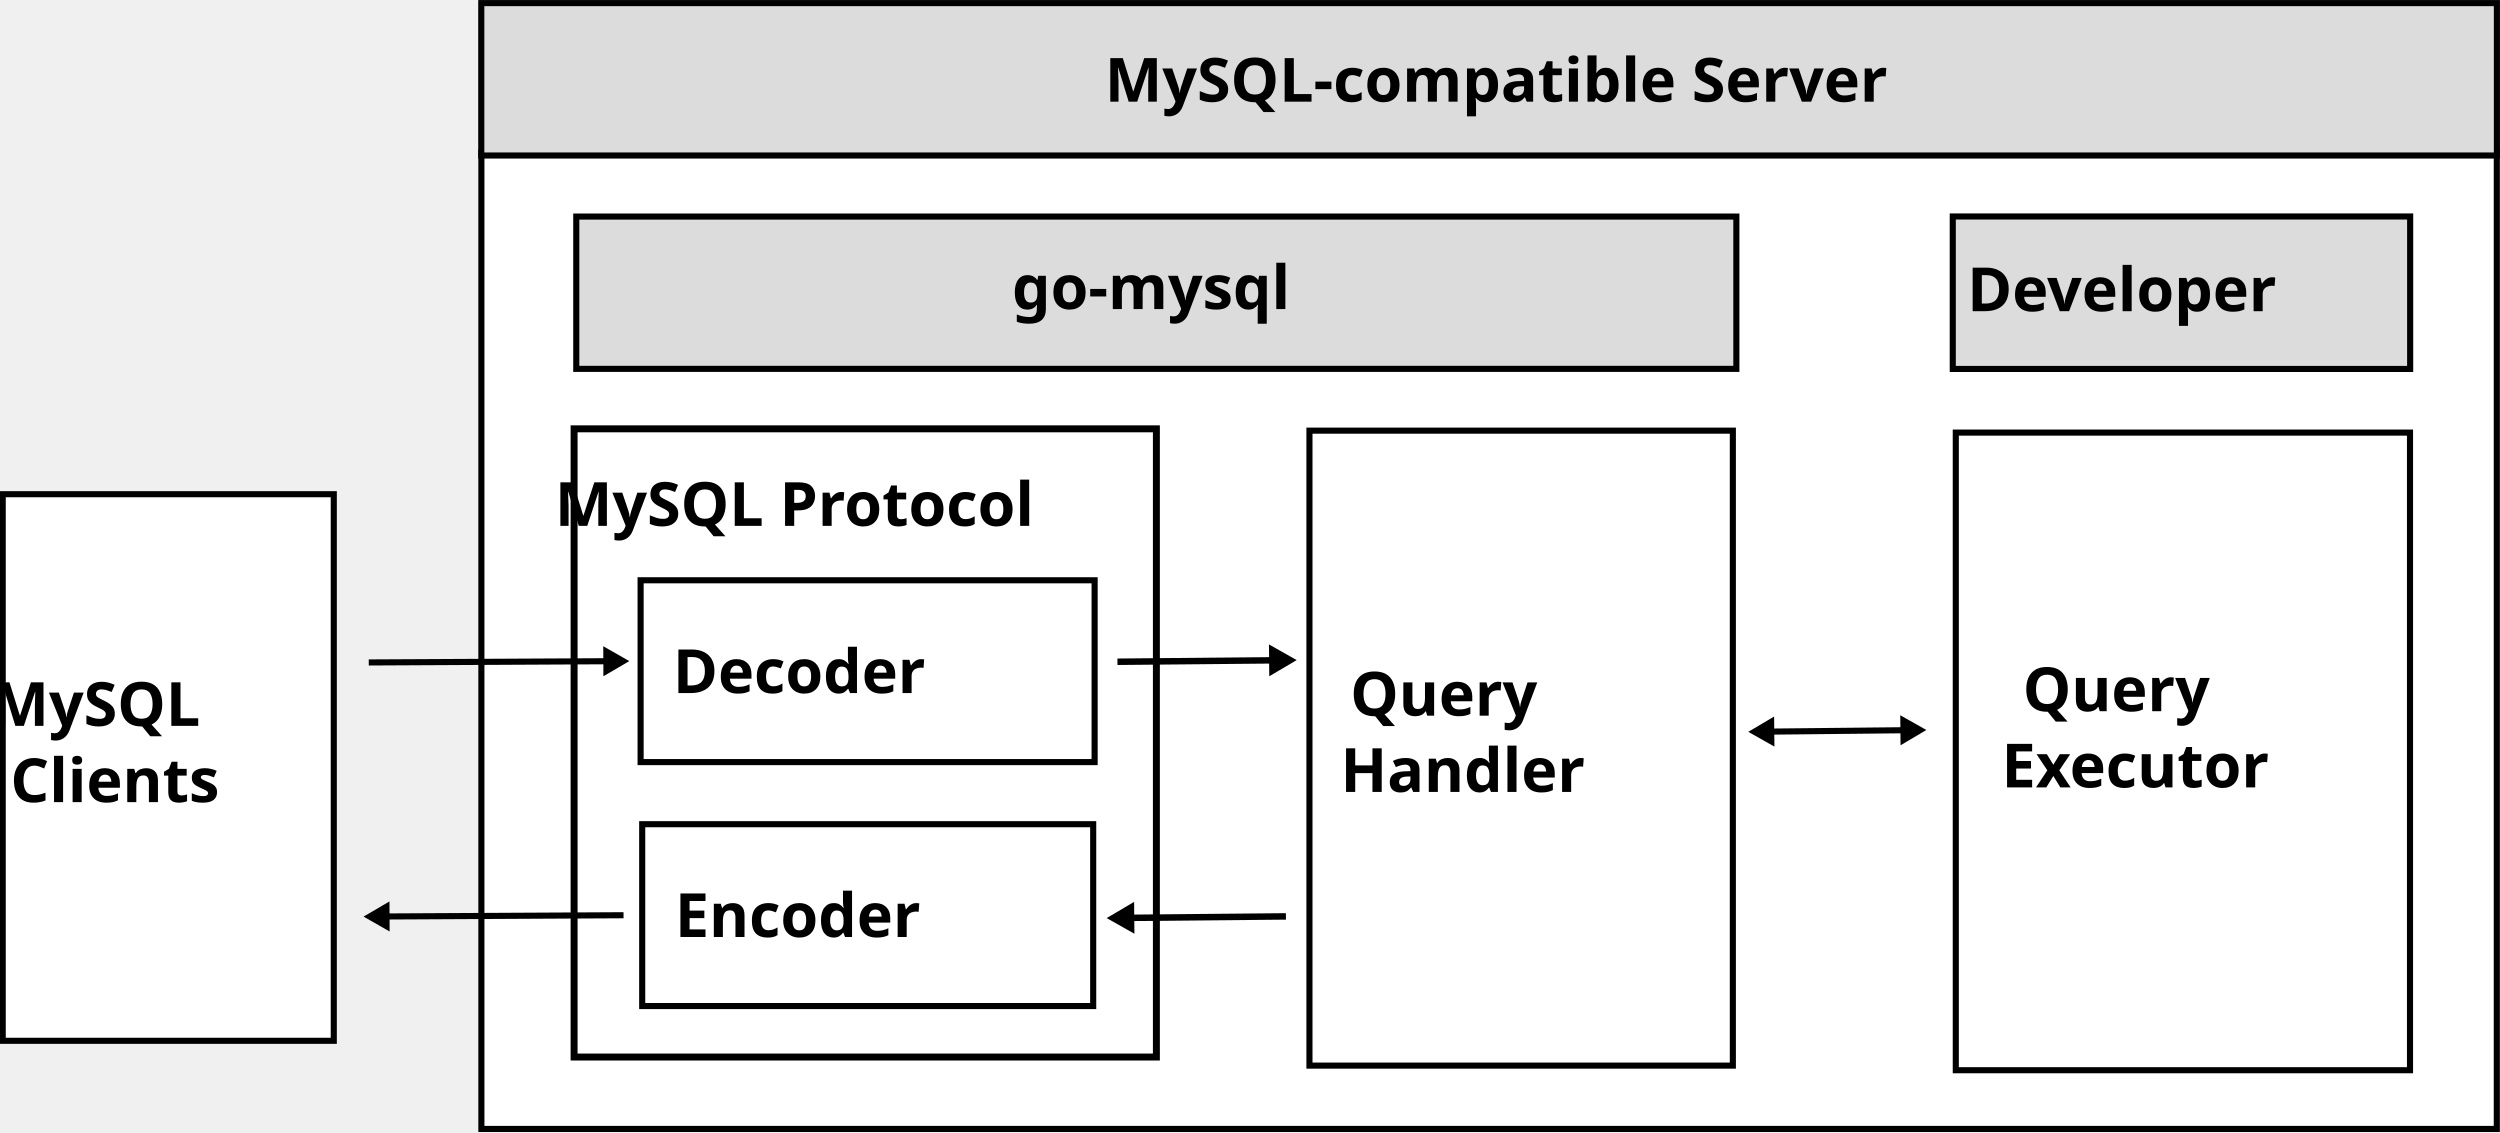
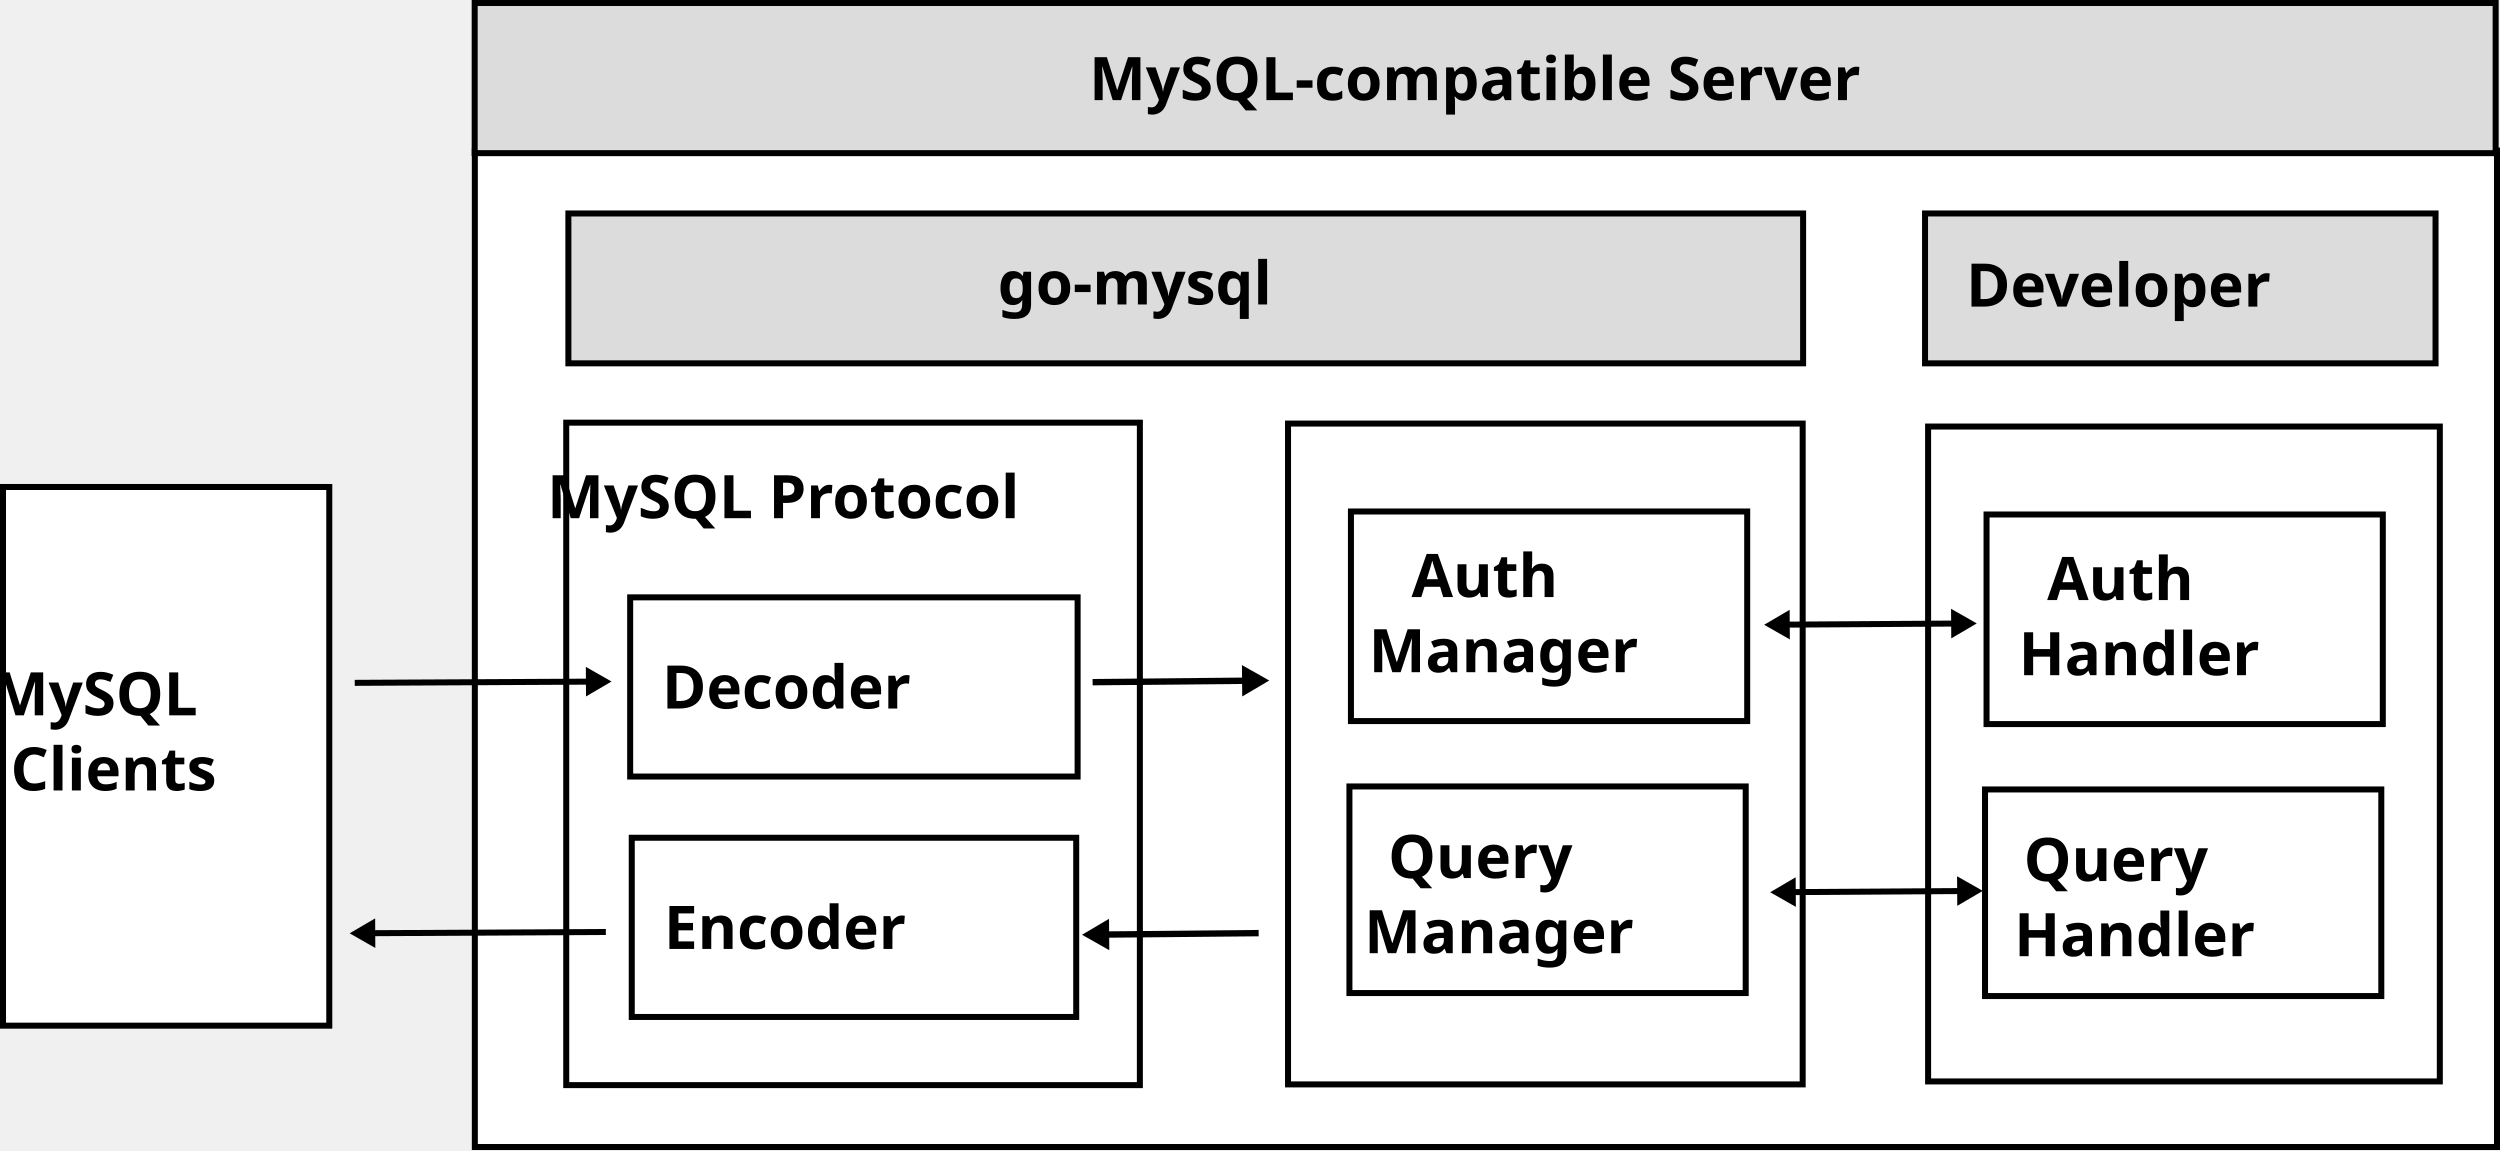
- <svg xmlns="http://www.w3.org/2000/svg" xmlns:xlink="http://www.w3.org/1999/xlink" width="409.929" height="185.623" id="svg2" version="1.1">
+ <svg xmlns="http://www.w3.org/2000/svg" xmlns:xlink="http://www.w3.org/1999/xlink" width="415.946" height="191.339" id="svg2" version="1.1">
  <defs id="defs4">
    <marker style="overflow:visible" id="TriangleInM" refX="0" refY="0" orient="auto" viewBox="0 0 4.26 4.924" markerWidth="4.26" markerHeight="4.924" preserveAspectRatio="xMidYMid">
      <path transform="scale(-0.4)" style="fill:context-stroke;fill-rule:evenodd;stroke:context-stroke;stroke-width:1pt" d="M 5.77,0 -2.88,5 V -5 Z" id="path18279" />
    </marker>
    <marker style="overflow:visible" id="TriangleOutM" refX="0" refY="0" orient="auto">
      <path transform="scale(0.4)" style="fill:context-stroke;fill-rule:evenodd;stroke:context-stroke;stroke-width:1pt" d="M 5.77,0 -2.88,5 V -5 Z" id="path18288" />
    </marker>
    <marker orient="auto" refY="0" refX="0" id="TriangleOutS" style="overflow:visible" viewBox="0 0 2.13 2.462" markerWidth="2.13" markerHeight="2.462" preserveAspectRatio="xMidYMid">
      <path id="path4045" d="M 5.77,0 -2.88,5 V -5 Z" style="fill-rule:evenodd;stroke:#000000;stroke-width:1pt" transform="scale(0.2)" />
    </marker>
    <marker orient="auto" refY="0" refX="0" id="Arrow1Mend" style="overflow:visible">
      <path id="path3906" d="M 0,0 5,-5 -12.5,0 5,5 Z" style="fill-rule:evenodd;stroke:#000000;stroke-width:1pt" transform="matrix(-0.4,0,0,-0.4,-4,0)" />
    </marker>
    <marker orient="auto" refY="0" refX="0" id="Arrow1Lend" style="overflow:visible">
      <path id="path3900" d="M 0,0 5,-5 -12.5,0 5,5 Z" style="fill-rule:evenodd;stroke:#000000;stroke-width:1pt" transform="matrix(-0.8,0,0,-0.8,-10,0)" />
    </marker>
    <marker orient="auto" refY="0" refX="0" id="Arrow2Lend" style="overflow:visible">
      <path id="path3918" style="fill-rule:evenodd;stroke-width:0.625;stroke-linejoin:round" d="M 8.719,4.034 -2.207,0.016 8.719,-4.002 c -1.745,2.372 -1.735,5.617 -6e-7,8.035 z" transform="matrix(-1.1,0,0,-1.1,-1.1,0)" />
    </marker>
    <marker orient="auto" refY="0" refX="0" id="Arrow1Send" style="overflow:visible">
      <path id="path3912" d="M 0,0 5,-5 -12.5,0 5,5 Z" style="fill-rule:evenodd;stroke:#000000;stroke-width:1pt" transform="matrix(-0.2,0,0,-0.2,-1.2,0)" />
    </marker>
    <linearGradient id="linearGradient5205">
      <stop style="stop-color:#370000;stop-opacity:1;" offset="0" id="stop5207" />
    </linearGradient>
    <linearGradient id="linearGradient907" xlink:href="#linearGradient900" />
    <linearGradient id="linearGradient906" xlink:href="#linearGradient900" />
    <linearGradient id="linearGradient905" xlink:href="#linearGradient900" />
    <linearGradient id="linearGradient904" xlink:href="#linearGradient900" />
    <linearGradient id="linearGradient903" xlink:href="#linearGradient900" />
    <linearGradient id="linearGradient900">
      <stop offset="0" id="stop901" style="stop-color: #000000;stop-opacity: 1.0;" />
      <stop offset="1" id="stop902" style="stop-color:#ffffff;stop-opacity:1;" />
    </linearGradient>
    <linearGradient id="linearGradient775" xlink:href="#linearGradient772" />
    <linearGradient id="linearGradient772">
      <stop offset="0" id="stop773" style="stop-color: #000000;stop-opacity: 1.0;" />
      <stop offset="1" id="stop774" style="stop-color:#ffffff;stop-opacity:1;" />
    </linearGradient>
    <linearGradient id="linearGradient907-9" xlink:href="#linearGradient900-2" />
    <linearGradient id="linearGradient906-7" xlink:href="#linearGradient900-2" />
    <linearGradient id="linearGradient905-2" xlink:href="#linearGradient900-2" />
    <linearGradient id="linearGradient904-9" xlink:href="#linearGradient900-2" />
    <linearGradient id="linearGradient903-7" xlink:href="#linearGradient900-2" />
    <linearGradient id="linearGradient900-2">
      <stop offset="0" id="stop901-5" style="stop-color: #000000;stop-opacity: 1.0;" />
      <stop offset="1" id="stop902-5" style="stop-color:#ffffff;stop-opacity:1;" />
    </linearGradient>
    <linearGradient id="linearGradient900-1">
      <stop style="stop-color: #000000;stop-opacity: 1.0;" id="stop901-8" offset="0" />
      <stop style="stop-color:#ffffff;stop-opacity:1;" id="stop902-55" offset="1" />
    </linearGradient>
    <linearGradient xlink:href="#linearGradient900-1" id="linearGradient903-8" />
    <linearGradient xlink:href="#linearGradient900-1" id="linearGradient904-7" />
    <linearGradient xlink:href="#linearGradient900-1" id="linearGradient905-7" />
    <linearGradient xlink:href="#linearGradient900-1" id="linearGradient906-0" />
    <linearGradient xlink:href="#linearGradient900-1" id="linearGradient907-1" />
    <linearGradient id="linearGradient5205-7">
      <stop id="stop5207-1" offset="0" style="stop-color:#370000;stop-opacity:1;" />
    </linearGradient>
    <marker style="overflow:visible" id="Arrow1Send-8" refX="0" refY="0" orient="auto">
      <path transform="matrix(-0.2,0,0,-0.2,-1.2,0)" style="fill-rule:evenodd;stroke:#000000;stroke-width:1pt" d="M 0,0 5,-5 -12.5,0 5,5 Z" id="path3912-3" />
    </marker>
    <marker style="overflow:visible" id="Arrow2Lend-6" refX="0" refY="0" orient="auto">
      <path transform="matrix(-1.1,0,0,-1.1,-1.1,0)" d="M 8.719,4.034 -2.207,0.016 8.719,-4.002 c -1.745,2.372 -1.735,5.617 -6e-7,8.035 z" style="fill-rule:evenodd;stroke-width:0.625;stroke-linejoin:round" id="path3918-3" />
    </marker>
    <marker style="overflow:visible" id="Arrow1Lend-2" refX="0" refY="0" orient="auto">
      <path transform="matrix(-0.8,0,0,-0.8,-10,0)" style="fill-rule:evenodd;stroke:#000000;stroke-width:1pt" d="M 0,0 5,-5 -12.5,0 5,5 Z" id="path3900-7" />
    </marker>
    <marker style="overflow:visible" id="Arrow1Mend-9" refX="0" refY="0" orient="auto">
      <path transform="matrix(-0.4,0,0,-0.4,-4,0)" style="fill-rule:evenodd;stroke:#000000;stroke-width:1pt" d="M 0,0 5,-5 -12.5,0 5,5 Z" id="path3906-0" />
    </marker>
    <marker style="overflow:visible" id="TriangleOutS-3" refX="0" refY="0" orient="auto">
      <path transform="scale(0.2)" style="fill-rule:evenodd;stroke:#000000;stroke-width:1pt" d="M 5.77,0 -2.88,5 V -5 Z" id="path4045-3" />
    </marker>
    <linearGradient id="linearGradient900-5">
      <stop style="stop-color: #000000;stop-opacity: 1.0;" id="stop901-0" offset="0" />
      <stop style="stop-color:#ffffff;stop-opacity:1;" id="stop902-3" offset="1" />
    </linearGradient>
    <linearGradient xlink:href="#linearGradient900-5" id="linearGradient903-1" />
    <linearGradient xlink:href="#linearGradient900-5" id="linearGradient904-8" />
    <linearGradient xlink:href="#linearGradient900-5" id="linearGradient905-8" />
    <linearGradient xlink:href="#linearGradient900-5" id="linearGradient906-2" />
    <linearGradient xlink:href="#linearGradient900-5" id="linearGradient907-93" />
    <linearGradient id="linearGradient5205-9">
      <stop id="stop5207-5" offset="0" style="stop-color:#370000;stop-opacity:1;" />
    </linearGradient>
    <marker style="overflow:visible" id="Arrow1Send-2" refX="0" refY="0" orient="auto">
      <path transform="matrix(-0.2,0,0,-0.2,-1.2,0)" style="fill-rule:evenodd;stroke:#000000;stroke-width:1pt" d="M 0,0 5,-5 -12.5,0 5,5 Z" id="path3912-37" />
    </marker>
    <marker style="overflow:visible" id="Arrow2Lend-3" refX="0" refY="0" orient="auto">
      <path transform="matrix(-1.1,0,0,-1.1,-1.1,0)" d="M 8.719,4.034 -2.207,0.016 8.719,-4.002 c -1.745,2.372 -1.735,5.617 -6e-7,8.035 z" style="fill-rule:evenodd;stroke-width:0.625;stroke-linejoin:round" id="path3918-1" />
    </marker>
    <marker style="overflow:visible" id="Arrow1Lend-5" refX="0" refY="0" orient="auto">
      <path transform="matrix(-0.8,0,0,-0.8,-10,0)" style="fill-rule:evenodd;stroke:#000000;stroke-width:1pt" d="M 0,0 5,-5 -12.5,0 5,5 Z" id="path3900-2" />
    </marker>
    <marker style="overflow:visible" id="Arrow1Mend-4" refX="0" refY="0" orient="auto">
      <path transform="matrix(-0.4,0,0,-0.4,-4,0)" style="fill-rule:evenodd;stroke:#000000;stroke-width:1pt" d="M 0,0 5,-5 -12.5,0 5,5 Z" id="path3906-8" />
    </marker>
    <marker style="overflow:visible" id="TriangleOutS-7" refX="0" refY="0" orient="auto">
      <path transform="scale(0.2)" style="fill-rule:evenodd;stroke:#000000;stroke-width:1pt" d="M 5.77,0 -2.88,5 V -5 Z" id="path4045-6" />
    </marker>
    <linearGradient id="linearGradient900-10">
      <stop style="stop-color: #000000;stop-opacity: 1.0;" id="stop901-6" offset="0" />
      <stop style="stop-color:#ffffff;stop-opacity:1;" id="stop902-57" offset="1" />
    </linearGradient>
    <linearGradient xlink:href="#linearGradient900-10" id="linearGradient903-0" />
    <linearGradient xlink:href="#linearGradient900-10" id="linearGradient904-76" />
    <linearGradient xlink:href="#linearGradient900-10" id="linearGradient905-4" />
    <linearGradient xlink:href="#linearGradient900-10" id="linearGradient906-9" />
    <linearGradient xlink:href="#linearGradient900-10" id="linearGradient907-8" />
    <linearGradient id="linearGradient5205-0">
      <stop id="stop5207-6" offset="0" style="stop-color:#370000;stop-opacity:1;" />
    </linearGradient>
    <marker style="overflow:visible" id="Arrow1Send-1" refX="0" refY="0" orient="auto">
      <path transform="matrix(-0.2,0,0,-0.2,-1.2,0)" style="fill-rule:evenodd;stroke:#000000;stroke-width:1pt" d="M 0,0 5,-5 -12.5,0 5,5 Z" id="path3912-4" />
    </marker>
    <marker style="overflow:visible" id="Arrow2Lend-38" refX="0" refY="0" orient="auto">
      <path transform="matrix(-1.1,0,0,-1.1,-1.1,0)" d="M 8.719,4.034 -2.207,0.016 8.719,-4.002 c -1.745,2.372 -1.735,5.617 -6e-7,8.035 z" style="fill-rule:evenodd;stroke-width:0.625;stroke-linejoin:round" id="path3918-8" />
    </marker>
    <marker style="overflow:visible" id="Arrow1Lend-7" refX="0" refY="0" orient="auto">
      <path transform="matrix(-0.8,0,0,-0.8,-10,0)" style="fill-rule:evenodd;stroke:#000000;stroke-width:1pt" d="M 0,0 5,-5 -12.5,0 5,5 Z" id="path3900-1" />
    </marker>
    <marker style="overflow:visible" id="Arrow1Mend-48" refX="0" refY="0" orient="auto">
      <path transform="matrix(-0.4,0,0,-0.4,-4,0)" style="fill-rule:evenodd;stroke:#000000;stroke-width:1pt" d="M 0,0 5,-5 -12.5,0 5,5 Z" id="path3906-1" />
    </marker>
    <marker style="overflow:visible" id="TriangleOutS-9" refX="0" refY="0" orient="auto">
      <path transform="scale(0.2)" style="fill-rule:evenodd;stroke:#000000;stroke-width:1pt" d="M 5.77,0 -2.88,5 V -5 Z" id="path4045-30" />
    </marker>
    <linearGradient id="linearGradient900-0">
      <stop style="stop-color: #000000;stop-opacity: 1.0;" id="stop901-83" offset="0" />
      <stop style="stop-color:#ffffff;stop-opacity:1;" id="stop902-9" offset="1" />
    </linearGradient>
    <linearGradient xlink:href="#linearGradient900-0" id="linearGradient903-2" />
    <linearGradient xlink:href="#linearGradient900-0" id="linearGradient904-1" />
    <linearGradient xlink:href="#linearGradient900-0" id="linearGradient905-3" />
    <linearGradient xlink:href="#linearGradient900-0" id="linearGradient906-8" />
    <linearGradient xlink:href="#linearGradient900-0" id="linearGradient907-4" />
    <linearGradient id="linearGradient5205-1">
      <stop id="stop5207-8" offset="0" style="stop-color:#370000;stop-opacity:1;" />
    </linearGradient>
    <marker style="overflow:visible" id="Arrow1Send-3" refX="0" refY="0" orient="auto">
      <path transform="matrix(-0.2,0,0,-0.2,-1.2,0)" style="fill-rule:evenodd;stroke:#000000;stroke-width:1pt" d="M 0,0 5,-5 -12.5,0 5,5 Z" id="path3912-6" />
    </marker>
    <marker style="overflow:visible" id="Arrow2Lend-7" refX="0" refY="0" orient="auto">
      <path transform="matrix(-1.1,0,0,-1.1,-1.1,0)" d="M 8.719,4.034 -2.207,0.016 8.719,-4.002 c -1.745,2.372 -1.735,5.617 -6e-7,8.035 z" style="fill-rule:evenodd;stroke-width:0.625;stroke-linejoin:round" id="path3918-9" />
    </marker>
    <marker style="overflow:visible" id="Arrow1Lend-0" refX="0" refY="0" orient="auto">
      <path transform="matrix(-0.8,0,0,-0.8,-10,0)" style="fill-rule:evenodd;stroke:#000000;stroke-width:1pt" d="M 0,0 5,-5 -12.5,0 5,5 Z" id="path3900-6" />
    </marker>
    <marker style="overflow:visible" id="Arrow1Mend-0" refX="0" refY="0" orient="auto">
      <path transform="matrix(-0.4,0,0,-0.4,-4,0)" style="fill-rule:evenodd;stroke:#000000;stroke-width:1pt" d="M 0,0 5,-5 -12.5,0 5,5 Z" id="path3906-04" />
    </marker>
    <marker style="overflow:visible" id="TriangleOutS-5" refX="0" refY="0" orient="auto">
      <path transform="scale(0.2)" style="fill-rule:evenodd;stroke:#000000;stroke-width:1pt" d="M 5.77,0 -2.88,5 V -5 Z" id="path4045-1" />
    </marker>
    <linearGradient id="linearGradient900-8">
      <stop style="stop-color: #000000;stop-opacity: 1.0;" id="stop901-9" offset="0" />
      <stop style="stop-color:#ffffff;stop-opacity:1;" id="stop902-8" offset="1" />
    </linearGradient>
    <linearGradient xlink:href="#linearGradient900-8" id="linearGradient903-9" />
    <linearGradient xlink:href="#linearGradient900-8" id="linearGradient904-0" />
    <linearGradient xlink:href="#linearGradient900-8" id="linearGradient905-76" />
    <linearGradient xlink:href="#linearGradient900-8" id="linearGradient906-3" />
    <linearGradient xlink:href="#linearGradient900-8" id="linearGradient907-3" />
    <linearGradient id="linearGradient5205-5">
      <stop id="stop5207-4" offset="0" style="stop-color:#370000;stop-opacity:1;" />
    </linearGradient>
    <marker style="overflow:visible" id="Arrow1Send-6" refX="0" refY="0" orient="auto">
      <path transform="matrix(-0.2,0,0,-0.2,-1.2,0)" style="fill-rule:evenodd;stroke:#000000;stroke-width:1pt" d="M 0,0 5,-5 -12.5,0 5,5 Z" id="path3912-2" />
    </marker>
    <marker style="overflow:visible" id="Arrow2Lend-79" refX="0" refY="0" orient="auto">
      <path transform="matrix(-1.1,0,0,-1.1,-1.1,0)" d="M 8.719,4.034 -2.207,0.016 8.719,-4.002 c -1.745,2.372 -1.735,5.617 -6e-7,8.035 z" style="fill-rule:evenodd;stroke-width:0.625;stroke-linejoin:round" id="path3918-93" />
    </marker>
    <marker style="overflow:visible" id="Arrow1Lend-8" refX="0" refY="0" orient="auto">
      <path transform="matrix(-0.8,0,0,-0.8,-10,0)" style="fill-rule:evenodd;stroke:#000000;stroke-width:1pt" d="M 0,0 5,-5 -12.5,0 5,5 Z" id="path3900-71" />
    </marker>
    <marker style="overflow:visible" id="Arrow1Mend-7" refX="0" refY="0" orient="auto">
      <path transform="matrix(-0.4,0,0,-0.4,-4,0)" style="fill-rule:evenodd;stroke:#000000;stroke-width:1pt" d="M 0,0 5,-5 -12.5,0 5,5 Z" id="path3906-4" />
    </marker>
    <marker style="overflow:visible" id="TriangleOutS-79" refX="0" refY="0" orient="auto">
      <path transform="scale(0.2)" style="fill-rule:evenodd;stroke:#000000;stroke-width:1pt" d="M 5.77,0 -2.88,5 V -5 Z" id="path4045-10" />
    </marker>
    <linearGradient id="linearGradient900-16">
      <stop style="stop-color: #000000;stop-opacity: 1.0;" id="stop901-3" offset="0" />
      <stop style="stop-color:#ffffff;stop-opacity:1;" id="stop902-0" offset="1" />
    </linearGradient>
    <linearGradient xlink:href="#linearGradient900-16" id="linearGradient903-5" />
    <linearGradient xlink:href="#linearGradient900-16" id="linearGradient904-79" />
    <linearGradient xlink:href="#linearGradient900-16" id="linearGradient905-1" />
    <linearGradient xlink:href="#linearGradient900-16" id="linearGradient906-5" />
    <linearGradient xlink:href="#linearGradient900-16" id="linearGradient907-97" />
    <linearGradient id="linearGradient5205-3">
      <stop id="stop5207-83" offset="0" style="stop-color:#370000;stop-opacity:1;" />
    </linearGradient>
    <marker style="overflow:visible" id="Arrow1Send-0" refX="0" refY="0" orient="auto">
      <path transform="matrix(-0.2,0,0,-0.2,-1.2,0)" style="fill-rule:evenodd;stroke:#000000;stroke-width:1pt" d="M 0,0 5,-5 -12.5,0 5,5 Z" id="path3912-5" />
    </marker>
    <marker style="overflow:visible" id="Arrow2Lend-8" refX="0" refY="0" orient="auto">
      <path transform="matrix(-1.1,0,0,-1.1,-1.1,0)" d="M 8.719,4.034 -2.207,0.016 8.719,-4.002 c -1.745,2.372 -1.735,5.617 -6e-7,8.035 z" style="fill-rule:evenodd;stroke-width:0.625;stroke-linejoin:round" id="path3918-7" />
    </marker>
    <marker style="overflow:visible" id="Arrow1Lend-3" refX="0" refY="0" orient="auto">
      <path transform="matrix(-0.8,0,0,-0.8,-10,0)" style="fill-rule:evenodd;stroke:#000000;stroke-width:1pt" d="M 0,0 5,-5 -12.5,0 5,5 Z" id="path3900-5" />
    </marker>
    <marker style="overflow:visible" id="Arrow1Mend-2" refX="0" refY="0" orient="auto">
      <path transform="matrix(-0.4,0,0,-0.4,-4,0)" style="fill-rule:evenodd;stroke:#000000;stroke-width:1pt" d="M 0,0 5,-5 -12.5,0 5,5 Z" id="path3906-6" />
    </marker>
    <marker style="overflow:visible" id="TriangleOutS-37" refX="0" refY="0" orient="auto">
      <path transform="scale(0.2)" style="fill-rule:evenodd;stroke:#000000;stroke-width:1pt" d="M 5.77,0 -2.88,5 V -5 Z" id="path4045-4" />
    </marker>
  </defs>
-   <g id="layer2" transform="translate(130.7269,16.67286)" style="display:inline">
-     <rect y="8.379" x="-51.794" height="160.063" width="330.471" id="rect18008" style="fill:#ffffff;fill-opacity:1;stroke:#000000;stroke-width:1;stroke-miterlimit:2.154;stroke-dasharray:none;stroke-opacity:1" />
-     <rect y="53.643" x="-36.592" height="103.008" width="95.479" id="rect3109" style="fill:#ffffff;fill-opacity:1;stroke:#000000;stroke-width:1.14;stroke-miterlimit:2.154;stroke-dasharray:none;stroke-opacity:1" />
-     <rect y="18.837" x="-36.236" height="24.973" width="190.223" id="rect3129" style="fill:#dcdcdc;fill-opacity:1;stroke:#000000;stroke-width:1;stroke-miterlimit:2.154;stroke-dasharray:none;stroke-opacity:1" />
+   <g id="layer2" transform="translate(130.7829,16.66026)" style="display:inline">
+     <rect y="8.393" x="-51.781" height="165.786" width="336.444" id="rect18008" style="fill:#ffffff;fill-opacity:1;stroke:#000000;stroke-width:1;stroke-miterlimit:2.154;stroke-dasharray:none;stroke-opacity:1" />
+     <rect y="53.812" x="83.518" height="109.949" width="85.625" id="rect3" style="fill:#ffffff;fill-opacity:1;stroke:#000000;stroke-width:1;stroke-miterlimit:2.154;stroke-dasharray:none;stroke-opacity:1" />
+     <rect y="53.662" x="-36.573" height="110.219" width="95.44" id="rect3109" style="fill:#ffffff;fill-opacity:1;stroke:#000000;stroke-width:1;stroke-miterlimit:2.154;stroke-dasharray:none;stroke-opacity:1" />
+     <rect y="18.857" x="-36.217" height="24.933" width="205.433" id="rect3129" style="fill:#dcdcdc;fill-opacity:1;stroke:#000000;stroke-width:1;stroke-miterlimit:2.154;stroke-dasharray:none;stroke-opacity:1" />
    <rect y="64.364" x="-130.283" height="89.625" width="54.286" id="rect3165" style="fill:#ffffff;fill-opacity:1;stroke:#000000;stroke-width:1;stroke-miterlimit:2.154;stroke-dasharray:none;stroke-opacity:1" />
-     <rect y="53.942" x="83.986" height="104.116" width="69.425" id="rect14031" style="fill:#ffffff;fill-opacity:1;stroke:#000000;stroke-width:1;stroke-miterlimit:2.154;stroke-dasharray:none;stroke-opacity:1" />
-     <rect y="18.824" x="189.471" height="25" width="75" id="rect15257" style="fill:#dcdcdc;fill-opacity:1;stroke:#000000;stroke-width:1;stroke-miterlimit:2.154;stroke-dasharray:none;stroke-opacity:1" />
-     <rect y="54.261" x="189.967" height="104.552" width="74.478" id="rect16215" style="fill:#ffffff;fill-opacity:1;stroke:#000000;stroke-width:1;stroke-miterlimit:2.154;stroke-dasharray:none;stroke-opacity:1" />
-     <rect y="-16.165" x="-51.812" height="24.991" width="330.505" id="rect16225" style="fill:#dcdcdc;fill-opacity:1;stroke:#000000;stroke-width:1;stroke-miterlimit:2.154;stroke-dasharray:none;stroke-opacity:1" />
-     <path style="fill:none;stroke:#000000;stroke-width:1.061px;stroke-linecap:butt;stroke-linejoin:miter;stroke-opacity:1;marker-end:url(#TriangleOutM)" d="m 52.503,91.837 26.375,-0.246" id="path18532" />
-     <path style="fill:none;stroke:#000000;stroke-width:1;stroke-linecap:butt;stroke-linejoin:miter;stroke-dasharray:none;stroke-opacity:1;marker-start:url(#TriangleInM);marker-end:url(#TriangleOutM)" d="m 158.784,103.298 23.52,-0.243" id="path18616" />
-     <path style="fill:none;stroke:#000000;stroke-width:1;stroke-linecap:butt;stroke-linejoin:miter;stroke-miterlimit:4;stroke-dasharray:none;stroke-opacity:1;marker-end:url(#TriangleOutM)" d="m -70.261,91.951 39.882,-0.206" id="path18618" />
-     <rect y="78.476" x="-25.686" height="29.813" width="74.445" id="rect5305" style="fill:#ffffff;fill-opacity:1;stroke:#000000;stroke-width:1;stroke-miterlimit:2.154;stroke-dasharray:none;stroke-opacity:1" />
-     <rect y="118.474" x="-25.423" height="29.816" width="73.949" id="rect5315" style="fill:#ffffff;fill-opacity:1;stroke:#000000;stroke-width:1;stroke-miterlimit:2.154;stroke-dasharray:none;stroke-opacity:1" />
-     <path style="fill:none;stroke:#000000;stroke-width:1;stroke-linecap:butt;stroke-linejoin:miter;stroke-miterlimit:4;stroke-dasharray:none;stroke-opacity:1;marker-start:url(#TriangleInM)" d="m -68.271,133.608 39.786,-0.21" id="path7881" />
-     <path style="fill:none;stroke:#000000;stroke-width:1.061px;stroke-linecap:butt;stroke-linejoin:miter;stroke-opacity:1;marker-end:;marker-start:url(#TriangleInM)" d="m 53.753,133.837 26.375,-0.246" id="path2478" />
+     <rect y="18.855" x="189.502" height="24.937" width="84.937" id="rect15257" style="fill:#dcdcdc;fill-opacity:1;stroke:#000000;stroke-width:1;stroke-miterlimit:2.154;stroke-dasharray:none;stroke-opacity:1" />
+     <rect y="54.307" x="190.013" height="108.96" width="85.137" id="rect16215" style="fill:#ffffff;fill-opacity:1;stroke:#000000;stroke-width:1;stroke-miterlimit:2.154;stroke-dasharray:none;stroke-opacity:1" />
+     <rect y="-16.16" x="-51.807" height="24.982" width="336.247" id="rect16225" style="fill:#dcdcdc;fill-opacity:1;stroke:#000000;stroke-width:1;stroke-miterlimit:2.154;stroke-dasharray:none;stroke-opacity:1" />
+     <path style="fill:none;stroke:#000000;stroke-width:1.061px;stroke-linecap:butt;stroke-linejoin:miter;stroke-opacity:1;marker-end:url(#TriangleOutM)" d="m 51.003,96.837 26.375,-0.246" id="path18532" />
+     <path style="fill:none;stroke:#000000;stroke-width:1;stroke-linecap:butt;stroke-linejoin:miter;stroke-dasharray:none;stroke-opacity:1;marker-start:url(#TriangleInM);marker-end:url(#TriangleOutM)" d="m 165.573,87.272 29.693,-0.191" id="path18616" />
+     <path style="fill:none;stroke:#000000;stroke-width:1;stroke-linecap:butt;stroke-linejoin:miter;stroke-miterlimit:4;stroke-dasharray:none;stroke-opacity:1;marker-end:url(#TriangleOutM)" d="m -71.761,96.951 39.882,-0.206" id="path18618" />
+     <rect y="82.726" x="-25.936" height="29.813" width="74.445" id="rect5305" style="fill:#ffffff;fill-opacity:1;stroke:#000000;stroke-width:1;stroke-miterlimit:2.154;stroke-dasharray:none;stroke-opacity:1" />
+     <rect y="122.724" x="-25.673" height="29.816" width="73.949" id="rect5315" style="fill:#ffffff;fill-opacity:1;stroke:#000000;stroke-width:1;stroke-miterlimit:2.154;stroke-dasharray:none;stroke-opacity:1" />
+     <path style="fill:none;stroke:#000000;stroke-width:1;stroke-linecap:butt;stroke-linejoin:miter;stroke-miterlimit:4;stroke-dasharray:none;stroke-opacity:1;marker-start:url(#TriangleInM)" d="m -69.771,138.608 39.786,-0.21" id="path7881" />
+     <path style="fill:none;stroke:#000000;stroke-width:1.061px;stroke-linecap:butt;stroke-linejoin:miter;stroke-opacity:1;marker-start:url(#TriangleInM)" d="m 52.253,138.837 26.375,-0.246" id="path2478" />
+     <rect y="114.188" x="93.732" height="34.374" width="65.933" id="rect1" style="fill:#ffffff;fill-opacity:1;stroke:#000000;stroke-width:1;stroke-miterlimit:2.154;stroke-dasharray:none;stroke-opacity:1" />
+     <rect y="68.44" x="93.984" height="34.871" width="65.93" id="rect2" style="fill:#ffffff;fill-opacity:1;stroke:#000000;stroke-width:1;stroke-miterlimit:2.154;stroke-dasharray:none;stroke-opacity:1" />
+     <rect y="114.688" x="199.482" height="34.374" width="65.933" id="rect4" style="fill:#ffffff;fill-opacity:1;stroke:#000000;stroke-width:1;stroke-miterlimit:2.154;stroke-dasharray:none;stroke-opacity:1" />
+     <rect y="68.94" x="199.734" height="34.871" width="65.93" id="rect5" style="fill:#ffffff;fill-opacity:1;stroke:#000000;stroke-width:1;stroke-miterlimit:2.154;stroke-dasharray:none;stroke-opacity:1" />
+     <path style="fill:none;stroke:#000000;stroke-width:1;stroke-linecap:butt;stroke-linejoin:miter;stroke-dasharray:none;stroke-opacity:1;marker-start:url(#TriangleInM);marker-end:url(#TriangleOutM)" d="m 166.573,131.772 29.693,-0.191" id="path9" />
  </g>
-   <g id="layer1" transform="translate(-55.27305,-181.6893)" style="display:inline">
+   <g id="layer1" transform="translate(-55.21707,-181.7019)" style="display:inline">
    <text xml:space="preserve" style="font-style:normal;font-variant:normal;font-weight:bold;font-stretch:normal;line-height:0%;font-family:'Source Code Pro';-inkscape-font-specification:'Source Code Pro Bold';text-align:center;letter-spacing:0px;word-spacing:0px;writing-mode:lr-tb;text-anchor:middle;fill:#000000;fill-opacity:1;stroke:none;stroke-width:1;stroke-miterlimit:2.154;stroke-dasharray:none" x="196.456" y="267.921" id="text3115">
      <tspan x="196.456" y="267.921" style="font-size:10px;line-height:1.25" id="tspan6185">MySQL Protocol</tspan>
      <tspan x="196.456" y="280.421" style="font-size:10px;line-height:1.25" id="tspan11643" />
      <tspan x="196.456" y="287.246" style="font-size:10px;line-height:1.25" id="tspan5357" />
    </text>
-     <text id="text3125" y="299.039" x="302.926" style="font-style:normal;font-variant:normal;font-weight:bold;font-stretch:normal;line-height:0%;font-family:'Source Code Pro';-inkscape-font-specification:'Source Code Pro Bold';text-align:center;letter-spacing:0px;word-spacing:0px;writing-mode:lr-tb;text-anchor:middle;fill:#000000;fill-opacity:1;stroke:none;stroke-width:1;stroke-miterlimit:2.154;stroke-dasharray:none" xml:space="preserve">
-       <tspan id="tspan3127" y="299.039" x="302.926" style="font-size:10px;line-height:1.25">Query</tspan>
-       <tspan y="311.539" x="302.926" style="font-size:10px;line-height:1.25" id="tspan12849">Handler</tspan>
+     <text id="text3125" y="327.789" x="312.426" style="font-style:normal;font-variant:normal;font-weight:bold;font-stretch:normal;line-height:0%;font-family:'Source Code Pro';-inkscape-font-specification:'Source Code Pro Bold';text-align:center;letter-spacing:0px;word-spacing:0px;writing-mode:lr-tb;text-anchor:middle;fill:#000000;fill-opacity:1;stroke:none;stroke-width:1;stroke-miterlimit:2.154;stroke-dasharray:none" xml:space="preserve">
+       <tspan id="tspan3127" y="327.789" x="312.426" style="font-size:10px;line-height:1.25">Query</tspan>
+       <tspan y="340.289" x="312.426" style="font-size:10px;line-height:1.25" id="tspan12849">Manager</tspan>
    </text>
    <text xml:space="preserve" style="font-style:normal;font-variant:normal;font-weight:normal;font-stretch:normal;line-height:0%;font-family:Arial;-inkscape-font-specification:Arial;text-align:center;letter-spacing:0px;word-spacing:0px;writing-mode:lr-tb;text-anchor:middle;fill:#000000;fill-opacity:1;stroke:none;stroke-width:1;stroke-miterlimit:2.154;stroke-dasharray:none" x="252.353" y="232.362" id="text3131">
      <tspan y="232.362" x="252.353" id="tspan3133" style="font-style:normal;font-variant:normal;font-weight:bold;font-stretch:normal;font-size:10px;line-height:1.25;font-family:'Source Code Pro';-inkscape-font-specification:'Source Code Pro Bold';stroke-width:1;stroke-miterlimit:2.154;stroke-dasharray:none">go-mysql</tspan>
    </text>
    <text xml:space="preserve" style="font-style:normal;font-variant:normal;font-weight:bold;font-stretch:normal;line-height:0%;font-family:'Source Code Pro';-inkscape-font-specification:'Source Code Pro Bold';text-align:center;letter-spacing:0px;word-spacing:0px;writing-mode:lr-tb;text-anchor:middle;fill:#000000;fill-opacity:1;stroke:none;stroke-width:1;stroke-miterlimit:2.154;stroke-dasharray:none" x="81.912" y="300.715" id="text3169">
      <tspan x="81.912" y="300.715" id="tspan3167" style="font-size:10px;line-height:1.25">MySQL</tspan>
      <tspan x="81.912" y="313.215" style="font-size:10px;line-height:1.25" id="tspan4611">Clients</tspan>
    </text>
-     <text xml:space="preserve" style="font-style:normal;font-variant:normal;font-weight:normal;font-stretch:normal;line-height:0%;font-family:Arial;-inkscape-font-specification:Arial;text-align:center;letter-spacing:0px;word-spacing:0px;writing-mode:lr-tb;text-anchor:middle;fill:#000000;fill-opacity:1;stroke:none;stroke-width:1;stroke-miterlimit:2.154;stroke-dasharray:none" x="411.529" y="232.715" id="text15261">
-       <tspan y="232.715" x="411.529" id="tspan15259" style="font-style:normal;font-variant:normal;font-weight:bold;font-stretch:normal;font-size:10px;line-height:1.25;font-family:'Source Code Pro';-inkscape-font-specification:'Source Code Pro Bold';stroke-width:1;stroke-miterlimit:2.154;stroke-dasharray:none">Developer</tspan>
-     </text>
-     <text id="text16223" y="298.303" x="413.206" style="font-style:normal;font-variant:normal;font-weight:bold;font-stretch:normal;line-height:0%;font-family:'Source Code Pro';-inkscape-font-specification:'Source Code Pro Bold';text-align:center;letter-spacing:0px;word-spacing:0px;writing-mode:lr-tb;text-anchor:middle;fill:#000000;fill-opacity:1;stroke:none;stroke-width:1;stroke-miterlimit:2.154;stroke-dasharray:none" xml:space="preserve">
-       <tspan y="298.303" x="413.206" style="font-size:10px;line-height:1.25" id="tspan16219">Query</tspan>
-       <tspan y="310.803" x="413.206" style="font-size:10px;line-height:1.25" id="tspan16221">Executor</tspan>
+     <text xml:space="preserve" style="font-style:normal;font-variant:normal;font-weight:normal;font-stretch:normal;line-height:0%;font-family:Arial;-inkscape-font-specification:Arial;text-align:center;letter-spacing:0px;word-spacing:0px;writing-mode:lr-tb;text-anchor:middle;fill:#000000;fill-opacity:1;stroke:none;stroke-width:1;stroke-miterlimit:2.154;stroke-dasharray:none" x="416.029" y="232.715" id="text15261">
+       <tspan y="232.715" x="416.029" id="tspan15259" style="font-style:normal;font-variant:normal;font-weight:bold;font-stretch:normal;font-size:10px;line-height:1.25;font-family:'Source Code Pro';-inkscape-font-specification:'Source Code Pro Bold';stroke-width:1;stroke-miterlimit:2.154;stroke-dasharray:none">Developer</tspan>
    </text>
    <text xml:space="preserve" style="font-style:normal;font-variant:normal;font-weight:normal;font-stretch:normal;line-height:0%;font-family:Arial;-inkscape-font-specification:Arial;text-align:center;letter-spacing:0px;word-spacing:0px;writing-mode:lr-tb;text-anchor:middle;fill:#000000;fill-opacity:1;stroke:none;stroke-width:1;stroke-miterlimit:2.154;stroke-dasharray:none" x="308.941" y="198.362" id="text16229">
      <tspan y="198.362" x="308.941" id="tspan16227" style="font-style:normal;font-variant:normal;font-weight:bold;font-stretch:normal;font-size:10px;line-height:1.25;font-family:'Source Code Pro';-inkscape-font-specification:'Source Code Pro Bold';stroke-width:1;stroke-miterlimit:2.154;stroke-dasharray:none">MySQL-compatible Server</tspan>
    </text>
-     <text xml:space="preserve" style="font-style:normal;font-variant:normal;font-weight:bold;font-stretch:normal;line-height:0%;font-family:'Source Code Pro';-inkscape-font-specification:'Source Code Pro Bold';text-align:center;letter-spacing:0px;word-spacing:0px;writing-mode:lr-tb;text-anchor:middle;fill:#000000;fill-opacity:1;stroke:none;stroke-width:1;stroke-miterlimit:2.154;stroke-dasharray:none" x="197.235" y="282.833" id="text5313">
-       <tspan x="197.235" y="282.833" style="font-size:10px;line-height:1.25" id="tspan5307" />
-       <tspan x="197.235" y="295.333" style="font-size:10px;line-height:1.25" id="tspan5309">Decoder</tspan>
-       <tspan x="197.235" y="302.157" style="font-size:10px;line-height:1.25" id="tspan5311" />
-     </text>
-     <text xml:space="preserve" style="font-style:normal;font-variant:normal;font-weight:bold;font-stretch:normal;line-height:0%;font-family:'Source Code Pro';-inkscape-font-specification:'Source Code Pro Bold';text-align:center;letter-spacing:0px;word-spacing:0px;writing-mode:lr-tb;text-anchor:middle;fill:#000000;fill-opacity:1;stroke:none;stroke-width:1;stroke-miterlimit:2.154;stroke-dasharray:none" x="197" y="322.833" id="text5323">
-       <tspan x="197" y="322.833" style="font-size:10px;line-height:1.25" id="tspan5317" />
-       <tspan x="197" y="335.333" style="font-size:10px;line-height:1.25" id="tspan5319">Encoder</tspan>
-       <tspan x="197" y="342.157" style="font-size:10px;line-height:1.25" id="tspan5321" />
+     <text xml:space="preserve" style="font-style:normal;font-variant:normal;font-weight:bold;font-stretch:normal;line-height:0%;font-family:'Source Code Pro';-inkscape-font-specification:'Source Code Pro Bold';text-align:center;letter-spacing:0px;word-spacing:0px;writing-mode:lr-tb;text-anchor:middle;fill:#000000;fill-opacity:1;stroke:none;stroke-width:1;stroke-miterlimit:2.154;stroke-dasharray:none" x="196.985" y="287.083" id="text5313">
+       <tspan x="196.985" y="287.083" style="font-size:10px;line-height:1.25" id="tspan5307" />
+       <tspan x="196.985" y="299.583" style="font-size:10px;line-height:1.25" id="tspan5309">Decoder</tspan>
+       <tspan x="196.985" y="306.407" style="font-size:10px;line-height:1.25" id="tspan5311" />
+     </text>
+     <text xml:space="preserve" style="font-style:normal;font-variant:normal;font-weight:bold;font-stretch:normal;line-height:0%;font-family:'Source Code Pro';-inkscape-font-specification:'Source Code Pro Bold';text-align:center;letter-spacing:0px;word-spacing:0px;writing-mode:lr-tb;text-anchor:middle;fill:#000000;fill-opacity:1;stroke:none;stroke-width:1;stroke-miterlimit:2.154;stroke-dasharray:none" x="196.75" y="327.083" id="text5323">
+       <tspan x="196.75" y="327.083" style="font-size:10px;line-height:1.25" id="tspan5317" />
+       <tspan x="196.75" y="339.583" style="font-size:10px;line-height:1.25" id="tspan5319">Encoder</tspan>
+       <tspan x="196.75" y="346.407" style="font-size:10px;line-height:1.25" id="tspan5321" />
+     </text>
+     <text id="text3" y="281.039" x="313.176" style="font-style:normal;font-variant:normal;font-weight:bold;font-stretch:normal;line-height:0%;font-family:'Source Code Pro';-inkscape-font-specification:'Source Code Pro Bold';text-align:center;letter-spacing:0px;word-spacing:0px;writing-mode:lr-tb;text-anchor:middle;fill:#000000;fill-opacity:1;stroke:none;stroke-width:1;stroke-miterlimit:2.154;stroke-dasharray:none" xml:space="preserve">
+       <tspan id="tspan2" y="281.039" x="313.176" style="font-size:10px;line-height:1.25">Auth</tspan>
+       <tspan y="293.539" x="313.176" style="font-size:10px;line-height:1.25" id="tspan3">Manager</tspan>
+     </text>
+     <text id="text6" y="328.289" x="418.176" style="font-style:normal;font-variant:normal;font-weight:bold;font-stretch:normal;line-height:0%;font-family:'Source Code Pro';-inkscape-font-specification:'Source Code Pro Bold';text-align:center;letter-spacing:0px;word-spacing:0px;writing-mode:lr-tb;text-anchor:middle;fill:#000000;fill-opacity:1;stroke:none;stroke-width:1;stroke-miterlimit:2.154;stroke-dasharray:none" xml:space="preserve">
+       <tspan id="tspan5" y="328.289" x="418.176" style="font-size:10px;line-height:1.25">Query</tspan>
+       <tspan y="340.789" x="418.176" style="font-size:10px;line-height:1.25" id="tspan6">Handler</tspan>
+     </text>
+     <text id="text8" y="281.539" x="418.926" style="font-style:normal;font-variant:normal;font-weight:bold;font-stretch:normal;line-height:0%;font-family:'Source Code Pro';-inkscape-font-specification:'Source Code Pro Bold';text-align:center;letter-spacing:0px;word-spacing:0px;writing-mode:lr-tb;text-anchor:middle;fill:#000000;fill-opacity:1;stroke:none;stroke-width:1;stroke-miterlimit:2.154;stroke-dasharray:none" xml:space="preserve">
+       <tspan id="tspan7" y="281.539" x="418.926" style="font-size:10px;line-height:1.25">Auth</tspan>
+       <tspan y="294.039" x="418.926" style="font-size:10px;line-height:1.25" id="tspan8">Handler</tspan>
    </text>
  </g>
-   <g id="layer3" transform="translate(78.72693,4.701175)" />
+   <g id="layer3" transform="translate(78.78292,4.688576)" />
</svg>
